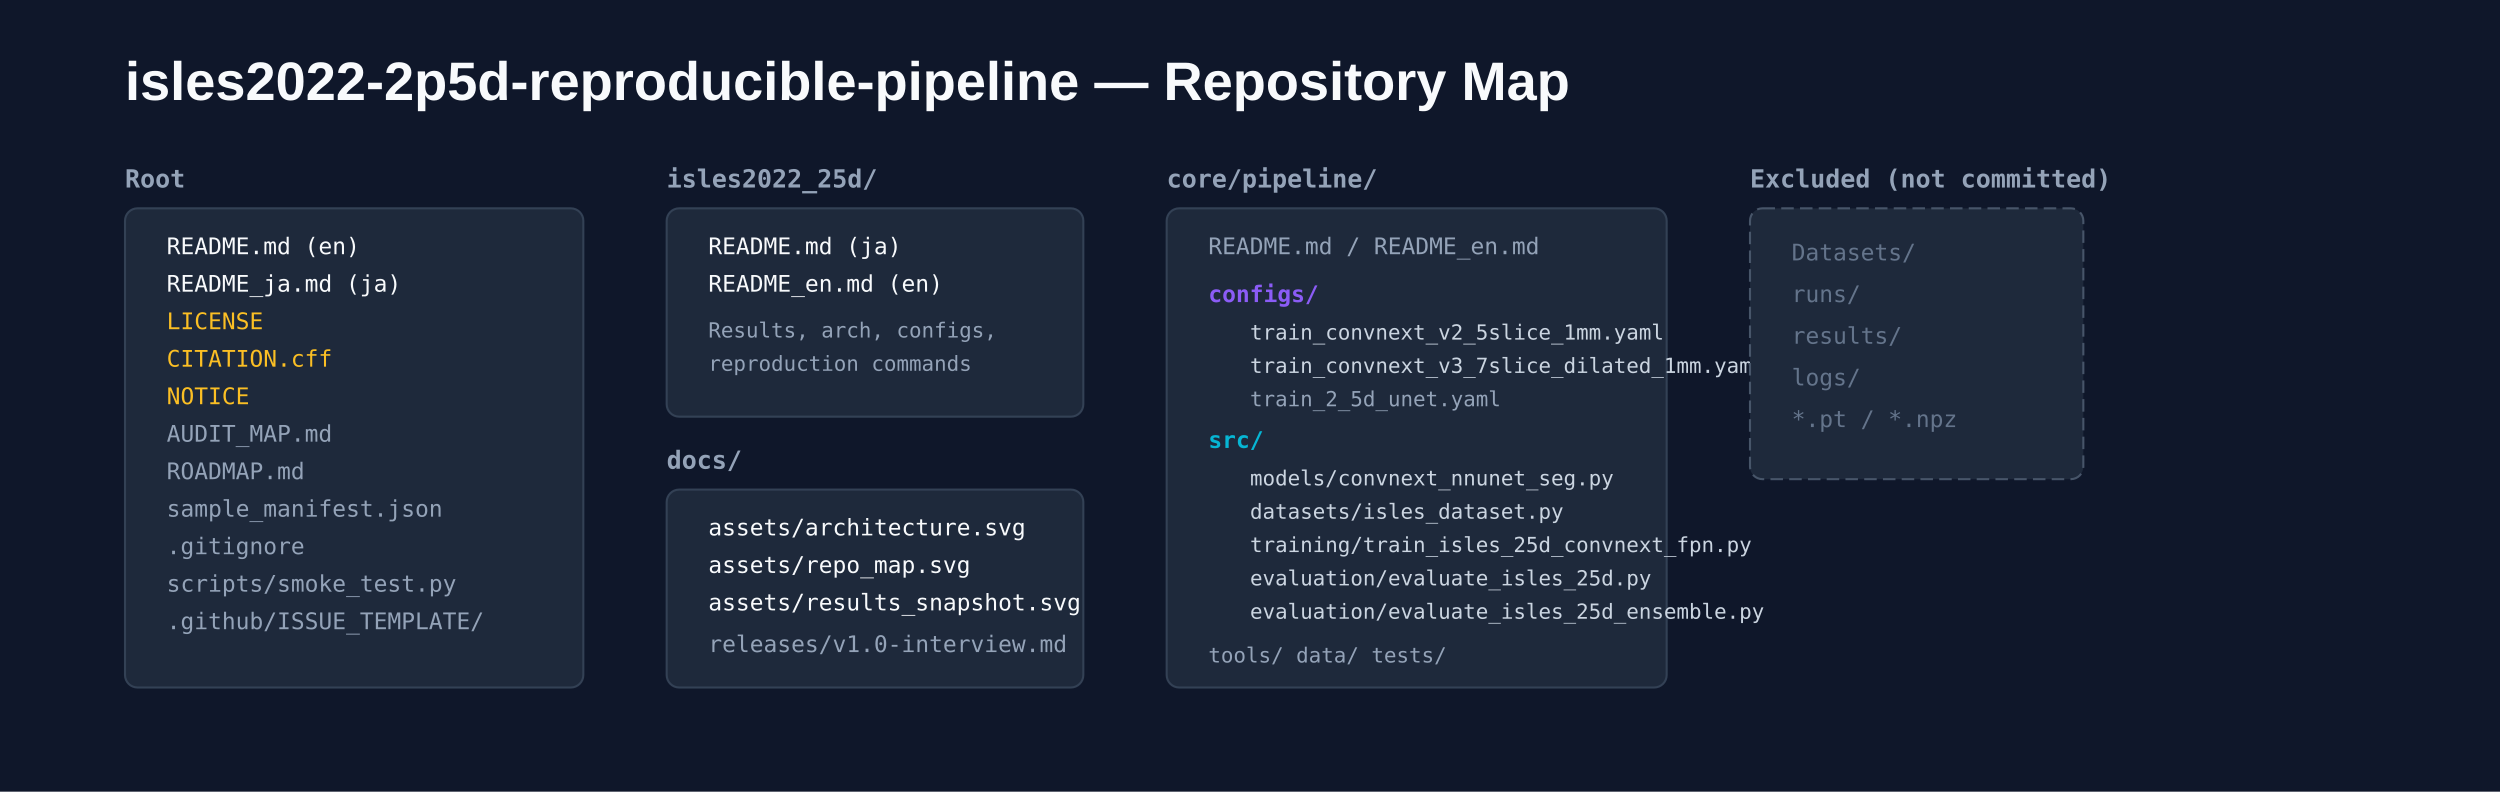
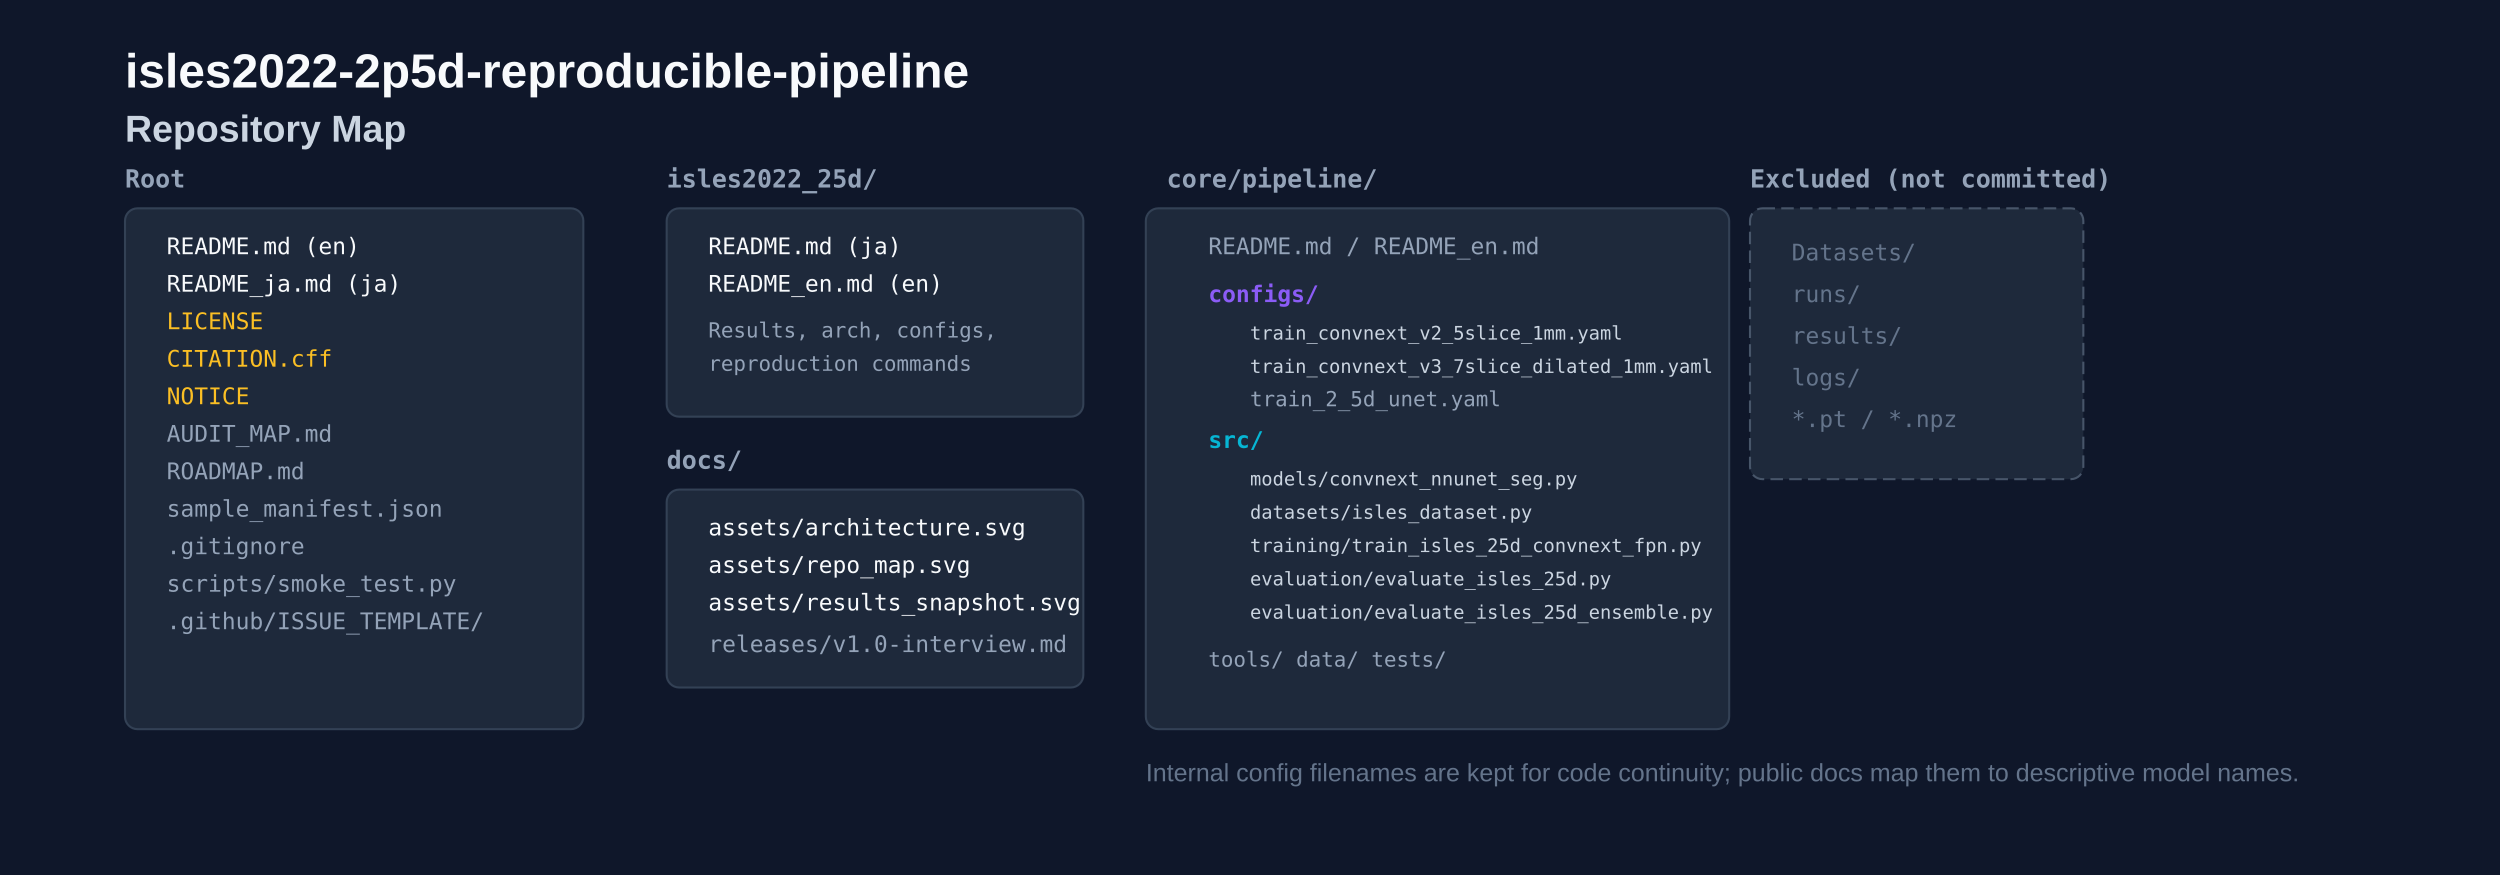
- <svg xmlns="http://www.w3.org/2000/svg" width="1200" height="380" viewBox="0 0 1200 380" role="img" aria-labelledby="title desc">
-   <rect width="1200" height="380" fill="#0f172a" />
-   <text x="60" y="48" fill="#f8fafc" font-family="Arial, Helvetica, sans-serif" font-size="26" font-weight="700">isles2022-2p5d-reproducible-pipeline — Repository Map</text>
+ <svg xmlns="http://www.w3.org/2000/svg" width="1200" height="420" viewBox="0 0 1200 420" role="img" aria-labelledby="title desc">
+   <rect width="1200" height="420" fill="#0f172a" />
+   <text x="60" y="42" fill="#f8fafc" font-family="Arial, Helvetica, sans-serif" font-size="23" font-weight="700">isles2022-2p5d-reproducible-pipeline</text>
+   <text x="60" y="68" fill="#cbd5e1" font-family="Arial, Helvetica, sans-serif" font-size="18" font-weight="600">Repository Map</text>
  <text x="60" y="90" fill="#94a3b8" font-family="monospace" font-size="12" font-weight="700">Root</text>
-   <rect x="60" y="100" width="220" height="230" rx="6" fill="#1e293b" stroke="#334155" stroke-width="1" />
+   <rect x="60" y="100" width="220" height="250" rx="6" fill="#1e293b" stroke="#334155" stroke-width="1" />
  <text x="80" y="122" fill="#f8fafc" font-family="monospace" font-size="11">README.md  (en)</text>
  <text x="80" y="140" fill="#f8fafc" font-family="monospace" font-size="11">README_ja.md  (ja)</text>
  <text x="80" y="158" fill="#fbbf24" font-family="monospace" font-size="11">LICENSE</text>
  <text x="80" y="176" fill="#fbbf24" font-family="monospace" font-size="11">CITATION.cff</text>
  <text x="80" y="194" fill="#fbbf24" font-family="monospace" font-size="11">NOTICE</text>
  <text x="80" y="212" fill="#94a3b8" font-family="monospace" font-size="11">AUDIT_MAP.md</text>
  <text x="80" y="230" fill="#94a3b8" font-family="monospace" font-size="11">ROADMAP.md</text>
  <text x="80" y="248" fill="#94a3b8" font-family="monospace" font-size="11">sample_manifest.json</text>
  <text x="80" y="266" fill="#94a3b8" font-family="monospace" font-size="11">.gitignore</text>
  <text x="80" y="284" fill="#94a3b8" font-family="monospace" font-size="11">scripts/smoke_test.py</text>
  <text x="80" y="302" fill="#94a3b8" font-family="monospace" font-size="11">.github/ISSUE_TEMPLATE/</text>
  <text x="320" y="90" fill="#94a3b8" font-family="monospace" font-size="12" font-weight="700">isles2022_25d/</text>
  <rect x="320" y="100" width="200" height="100" rx="6" fill="#1e293b" stroke="#334155" stroke-width="1" />
  <text x="340" y="122" fill="#f8fafc" font-family="monospace" font-size="11">README.md  (ja)</text>
  <text x="340" y="140" fill="#f8fafc" font-family="monospace" font-size="11">README_en.md  (en)</text>
  <text x="340" y="162" fill="#94a3b8" font-family="monospace" font-size="10">Results, arch, configs,</text>
  <text x="340" y="178" fill="#94a3b8" font-family="monospace" font-size="10">reproduction commands</text>
  <text x="320" y="225" fill="#94a3b8" font-family="monospace" font-size="12" font-weight="700">docs/</text>
  <rect x="320" y="235" width="200" height="95" rx="6" fill="#1e293b" stroke="#334155" stroke-width="1" />
  <text x="340" y="257" fill="#f8fafc" font-family="monospace" font-size="11">assets/architecture.svg</text>
  <text x="340" y="275" fill="#f8fafc" font-family="monospace" font-size="11">assets/repo_map.svg</text>
  <text x="340" y="293" fill="#f8fafc" font-family="monospace" font-size="11">assets/results_snapshot.svg</text>
  <text x="340" y="313" fill="#94a3b8" font-family="monospace" font-size="11">releases/v1.0-interview.md</text>
  <text x="560" y="90" fill="#94a3b8" font-family="monospace" font-size="12" font-weight="700">core/pipeline/</text>
-   <rect x="560" y="100" width="240" height="230" rx="6" fill="#1e293b" stroke="#334155" stroke-width="1" />
+   <rect x="550" y="100" width="280" height="250" rx="6" fill="#1e293b" stroke="#334155" stroke-width="1" />
  <text x="580" y="122" fill="#94a3b8" font-family="monospace" font-size="11">README.md / README_en.md</text>
  <text x="580" y="145" fill="#8b5cf6" font-family="monospace" font-size="11" font-weight="700">configs/</text>
-   <text x="600" y="163" fill="#cbd5e1" font-family="monospace" font-size="10">train_convnext_v2_5slice_1mm.yaml</text>
-   <text x="600" y="179" fill="#cbd5e1" font-family="monospace" font-size="10">train_convnext_v3_7slice_dilated_1mm.yaml</text>
+   <text x="600" y="163" fill="#cbd5e1" font-family="monospace" font-size="9">train_convnext_v2_5slice_1mm.yaml</text>
+   <text x="600" y="179" fill="#cbd5e1" font-family="monospace" font-size="9">train_convnext_v3_7slice_dilated_1mm.yaml</text>
  <text x="600" y="195" fill="#94a3b8" font-family="monospace" font-size="10">train_2_5d_unet.yaml</text>
  <text x="580" y="215" fill="#06b6d4" font-family="monospace" font-size="11" font-weight="700">src/</text>
-   <text x="600" y="233" fill="#cbd5e1" font-family="monospace" font-size="10">models/convnext_nnunet_seg.py</text>
-   <text x="600" y="249" fill="#cbd5e1" font-family="monospace" font-size="10">datasets/isles_dataset.py</text>
-   <text x="600" y="265" fill="#cbd5e1" font-family="monospace" font-size="10">training/train_isles_25d_convnext_fpn.py</text>
-   <text x="600" y="281" fill="#cbd5e1" font-family="monospace" font-size="10">evaluation/evaluate_isles_25d.py</text>
-   <text x="600" y="297" fill="#cbd5e1" font-family="monospace" font-size="10">evaluation/evaluate_isles_25d_ensemble.py</text>
-   <text x="580" y="318" fill="#94a3b8" font-family="monospace" font-size="10">tools/  data/  tests/</text>
+   <text x="600" y="233" fill="#cbd5e1" font-family="monospace" font-size="9">models/convnext_nnunet_seg.py</text>
+   <text x="600" y="249" fill="#cbd5e1" font-family="monospace" font-size="9">datasets/isles_dataset.py</text>
+   <text x="600" y="265" fill="#cbd5e1" font-family="monospace" font-size="9">training/train_isles_25d_convnext_fpn.py</text>
+   <text x="600" y="281" fill="#cbd5e1" font-family="monospace" font-size="9">evaluation/evaluate_isles_25d.py</text>
+   <text x="600" y="297" fill="#cbd5e1" font-family="monospace" font-size="9">evaluation/evaluate_isles_25d_ensemble.py</text>
+   <text x="580" y="320" fill="#94a3b8" font-family="monospace" font-size="10">tools/  data/  tests/</text>
+   <text x="550" y="375" fill="#64748b" font-family="Arial, Helvetica, sans-serif" font-size="12">Internal config filenames are kept for code continuity; public docs map them to descriptive model names.</text>
  <text x="840" y="90" fill="#94a3b8" font-family="monospace" font-size="12" font-weight="700">Excluded (not committed)</text>
  <rect x="840" y="100" width="160" height="130" rx="6" fill="#1e293b" stroke="#475569" stroke-width="1" stroke-dasharray="6,3" />
  <text x="860" y="125" fill="#64748b" font-family="monospace" font-size="11">Datasets/</text>
  <text x="860" y="145" fill="#64748b" font-family="monospace" font-size="11">runs/</text>
  <text x="860" y="165" fill="#64748b" font-family="monospace" font-size="11">results/</text>
  <text x="860" y="185" fill="#64748b" font-family="monospace" font-size="11">logs/</text>
  <text x="860" y="205" fill="#64748b" font-family="monospace" font-size="11">*.pt / *.npz</text>
</svg>
